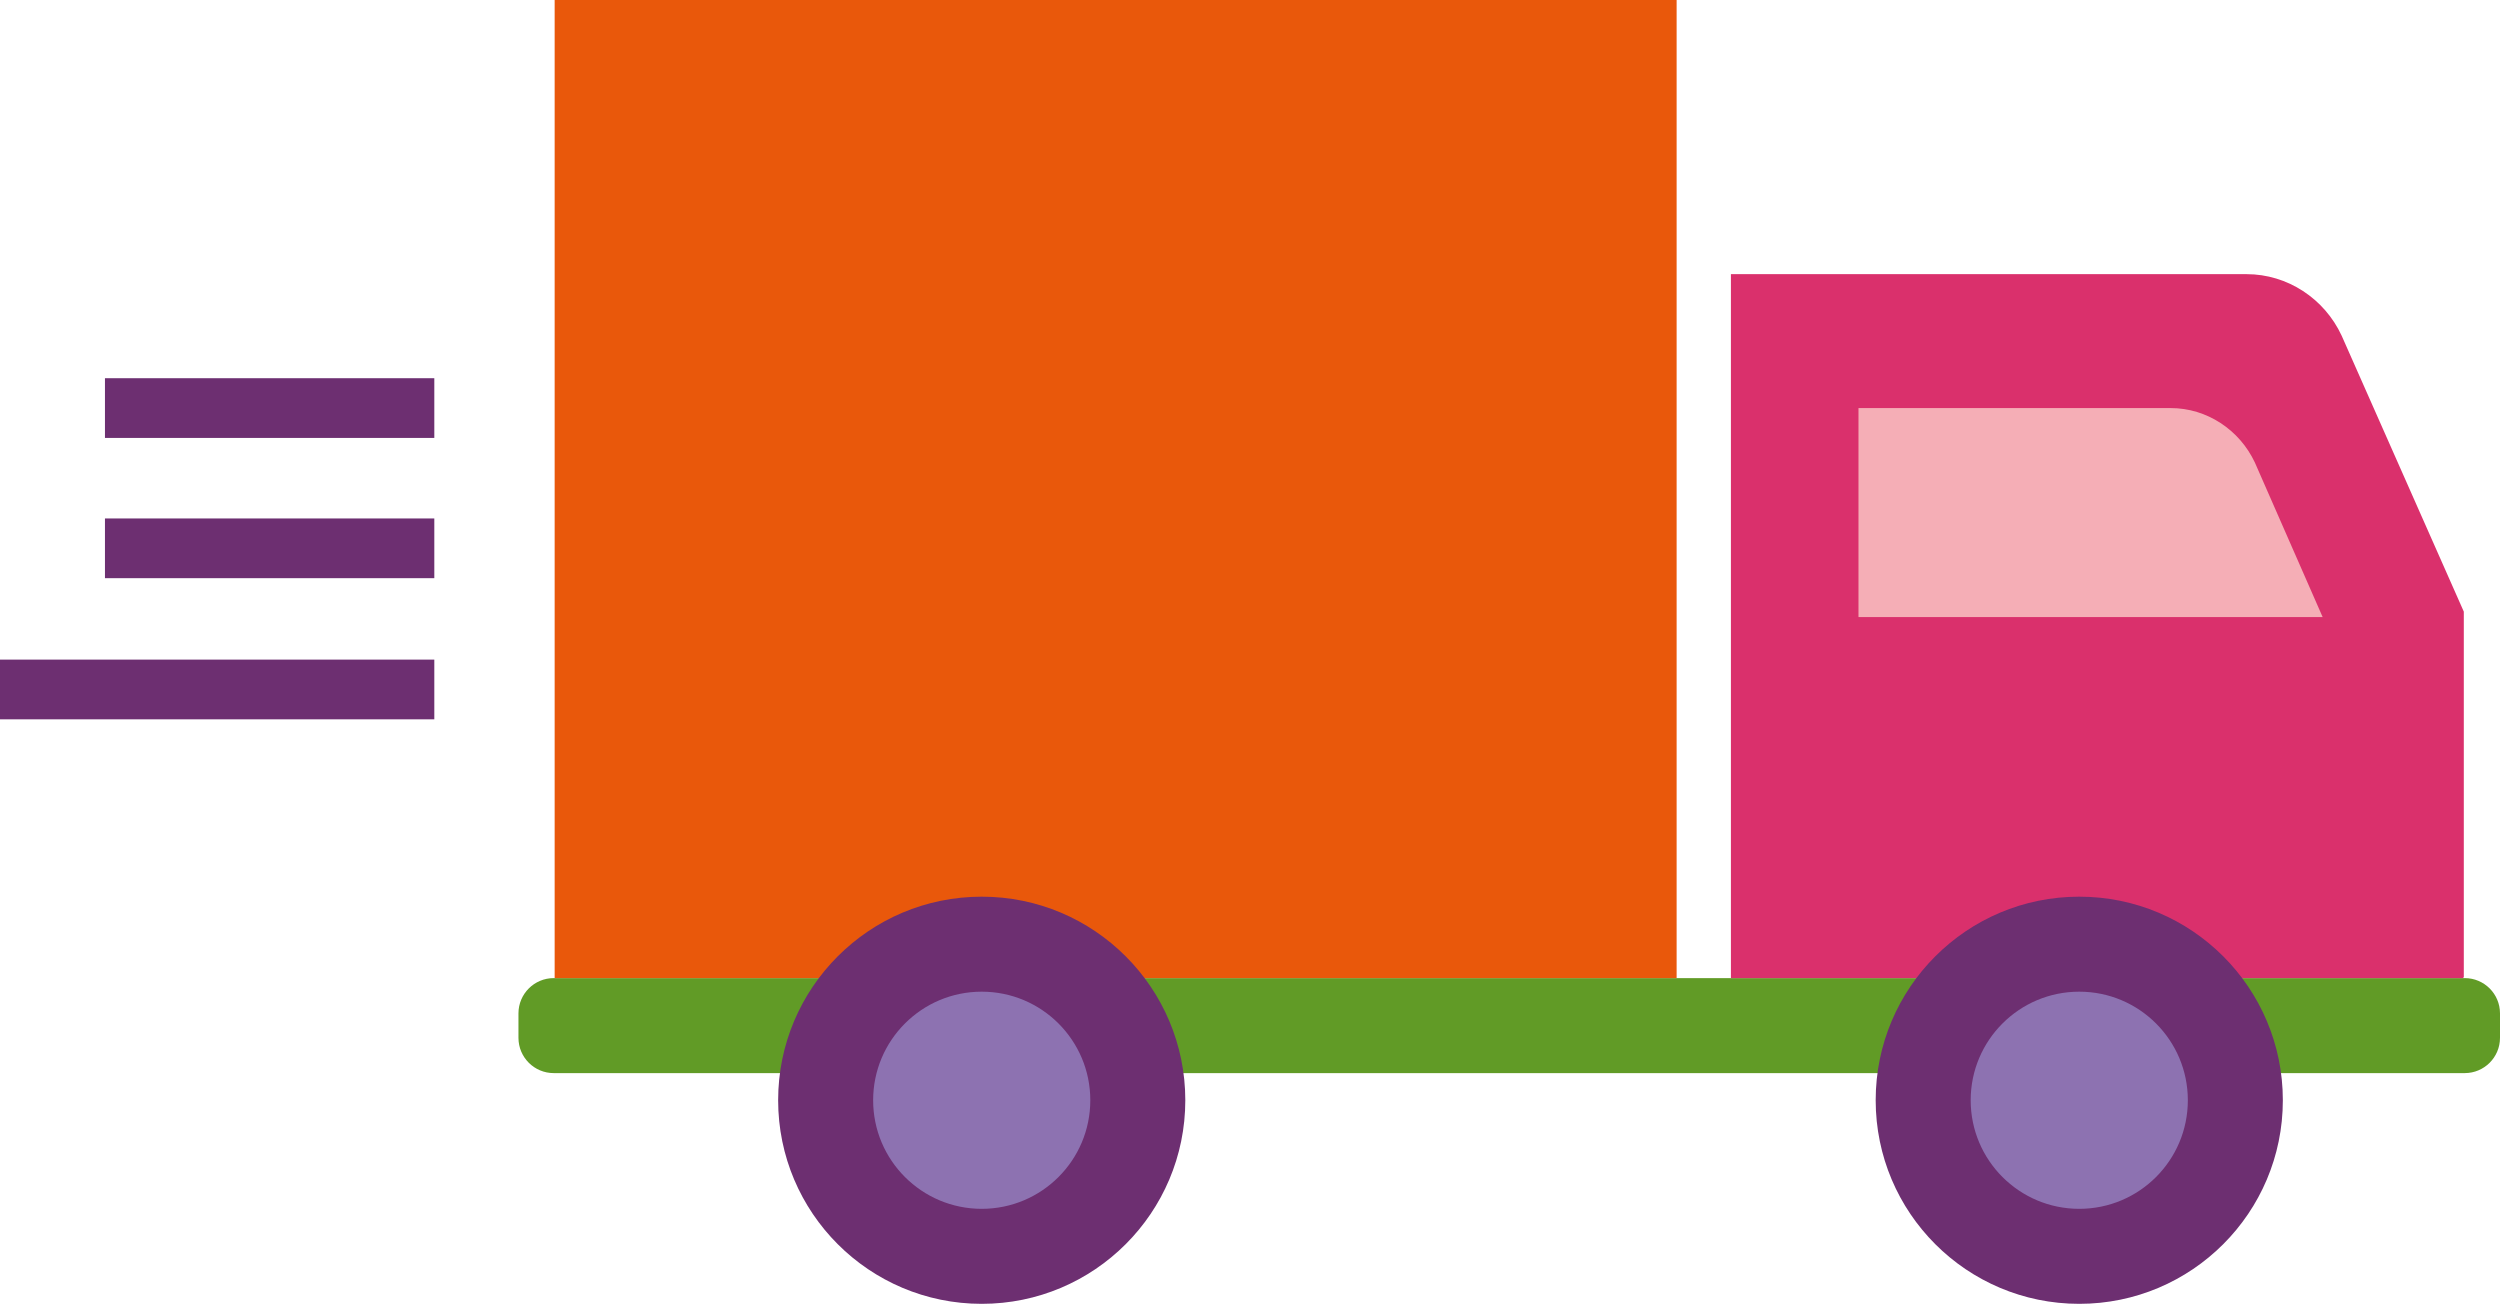
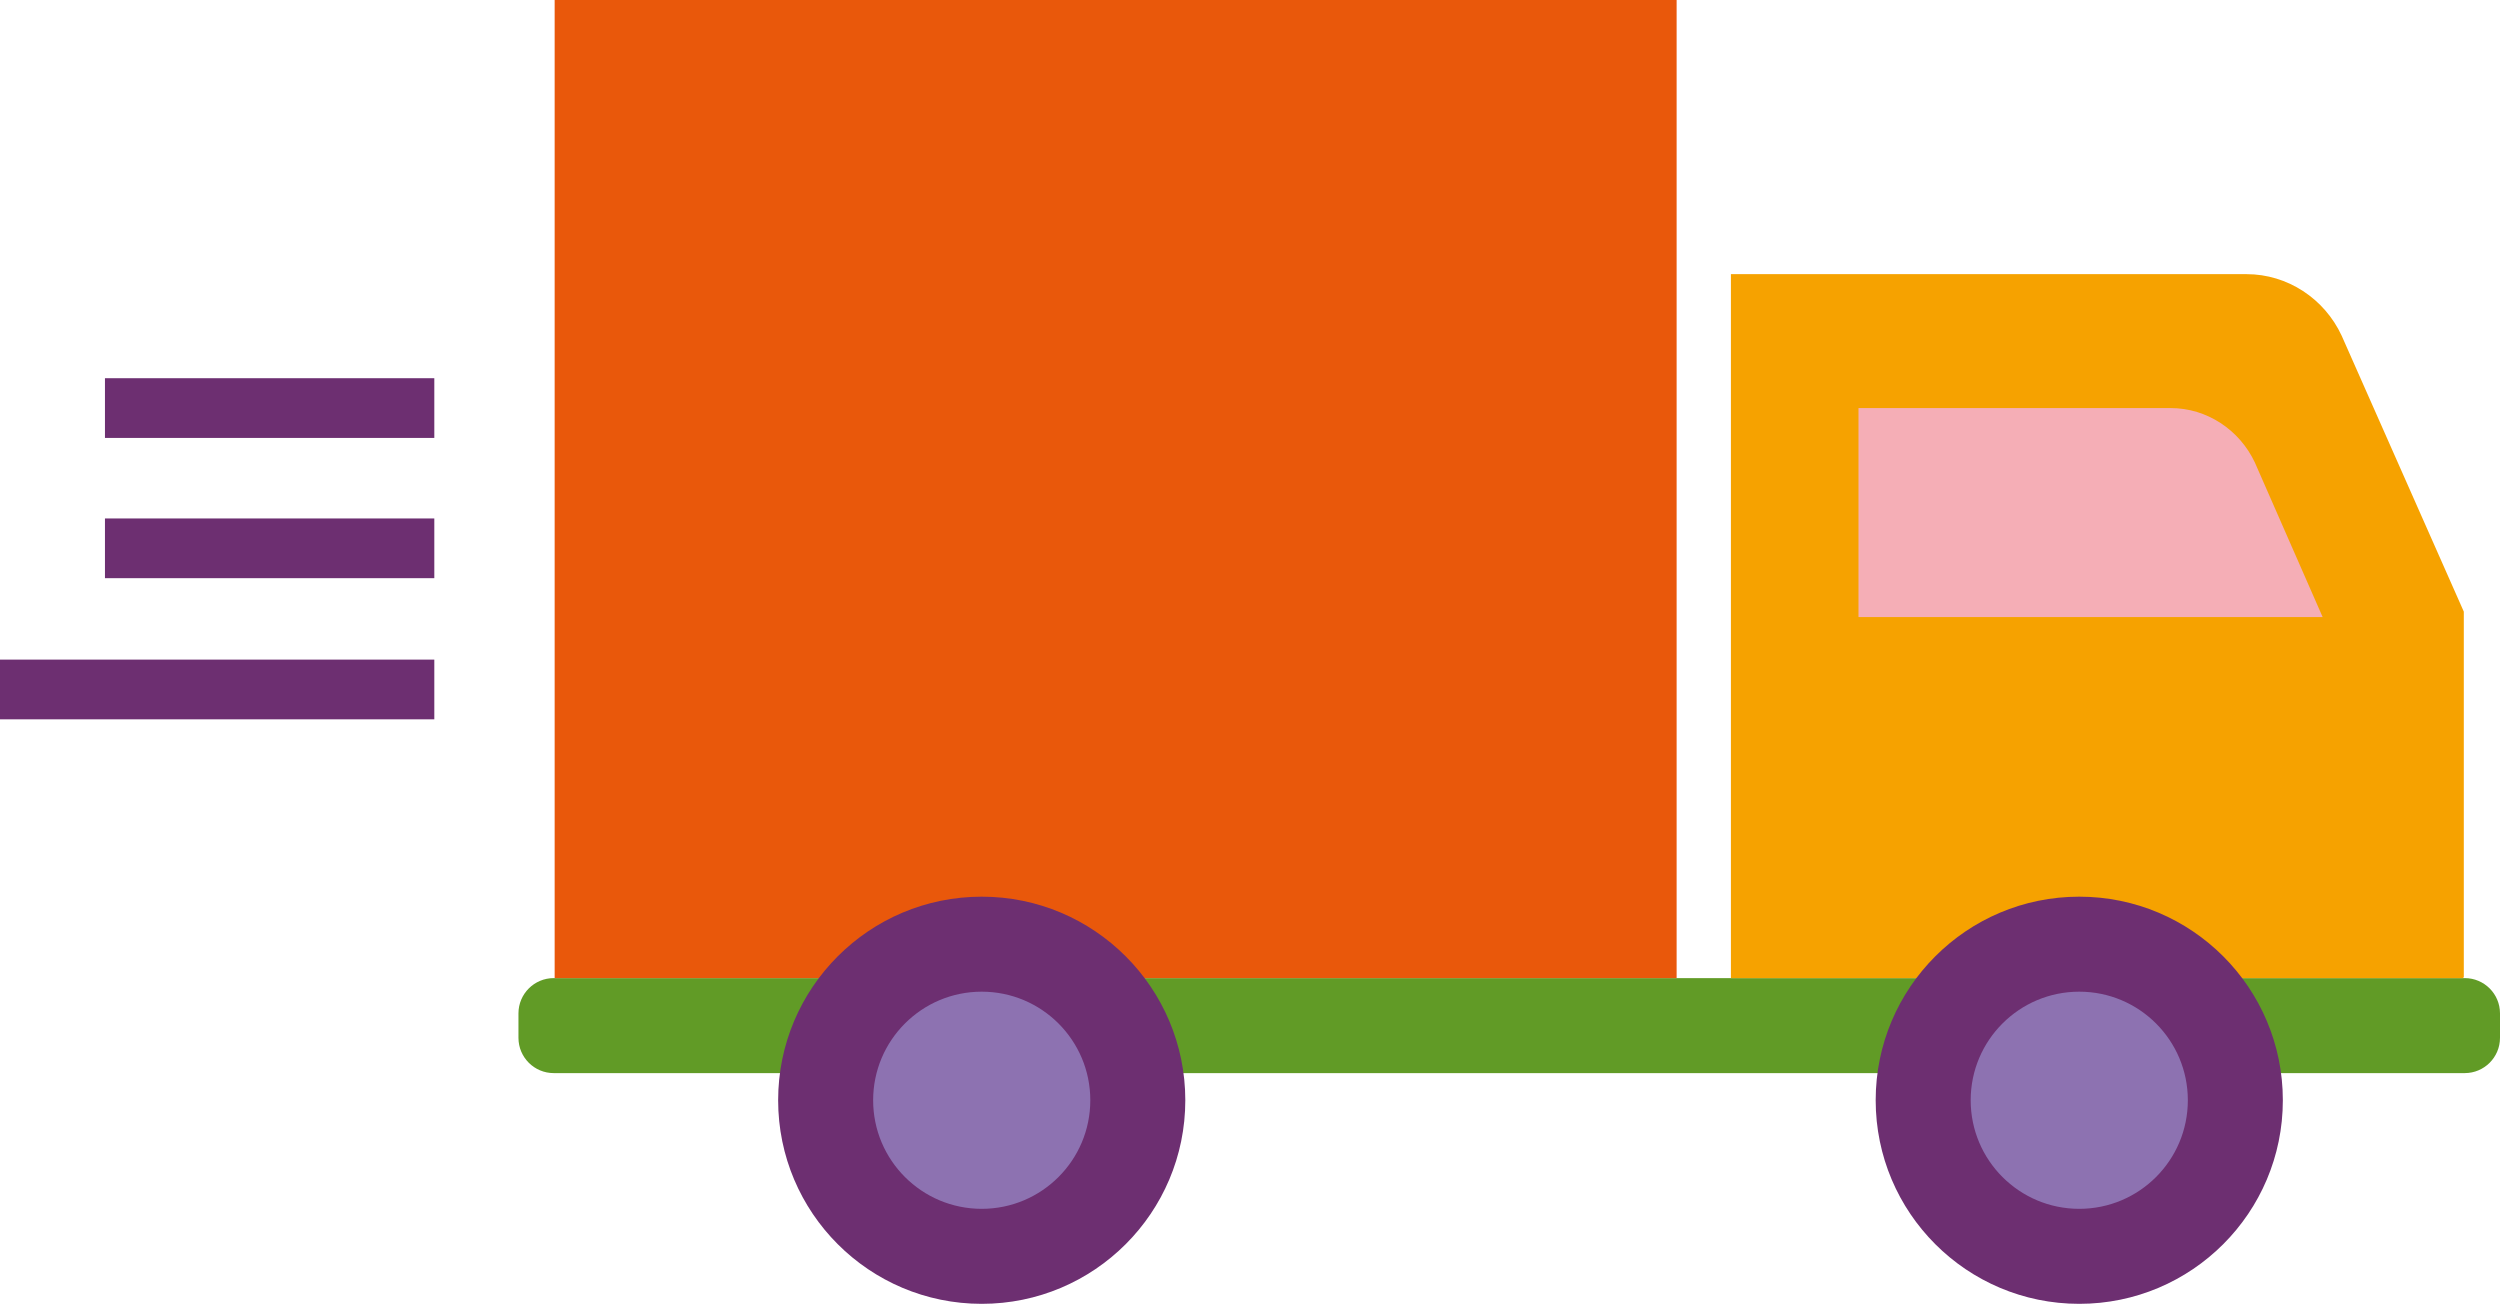
<svg xmlns="http://www.w3.org/2000/svg" id="uuid-e02d79b9-0b0b-4ca9-a671-2eb295bbe48f" data-name="Laag 1" viewBox="0 0 27.63 14.42">
  <defs>
-     <style>      .uuid-c2fdad7c-00ba-4f18-b643-d5c01895d4ec {        fill: #619b26;      }      .uuid-c2fdad7c-00ba-4f18-b643-d5c01895d4ec, .uuid-25b50279-f296-4f3c-b7b1-a5173c8a7016, .uuid-d0667524-d902-4f85-8414-dc389908cc35, .uuid-c81ade4c-5cee-4570-b176-947ce429eab2, .uuid-d72d5706-0c25-42c1-9e10-204f337db83d, .uuid-92367d5f-73a4-47bc-9b0b-7280eb5fb386 {        stroke-width: 0px;      }      .uuid-25b50279-f296-4f3c-b7b1-a5173c8a7016 {        fill: #da306c;      }      .uuid-d0667524-d902-4f85-8414-dc389908cc35 {        fill: #8d72b1;      }      .uuid-c81ade4c-5cee-4570-b176-947ce429eab2 {        fill: #6d2f71;      }      .uuid-d72d5706-0c25-42c1-9e10-204f337db83d {        fill: #e9580b;      }      .uuid-92367d5f-73a4-47bc-9b0b-7280eb5fb386 {        fill: #f5aeb6;      }    </style>
+     <style>      .uuid-c2fdad7c-00ba-4f18-b643-d5c01895d4ec {        fill: #619b26;      }      .uuid-c2fdad7c-00ba-4f18-b643-d5c01895d4ec, .uuid-25b50279-f296-4f3c-b7b1-a5173c8a7016, .uuid-d0667524-d902-4f85-8414-dc389908cc35, .uuid-c81ade4c-5cee-4570-b176-947ce429eab2, .uuid-d72d5706-0c25-42c1-9e10-204f337db83d, .uuid-92367d5f-73a4-47bc-9b0b-7280eb5fb386 {        stroke-width: 0px;      }      .uuid-25b50279-f296-4f3c-b7b1-a5173c8a7016 {        fill: #F6A200;      }      .uuid-d0667524-d902-4f85-8414-dc389908cc35 {        fill: #8d72b1;      }      .uuid-c81ade4c-5cee-4570-b176-947ce429eab2 {        fill: #6d2f71;      }      .uuid-d72d5706-0c25-42c1-9e10-204f337db83d {        fill: #e9580b;      }      .uuid-92367d5f-73a4-47bc-9b0b-7280eb5fb386 {        fill: #f5aeb6;      }    </style>
  </defs>
  <rect class="uuid-c2fdad7c-00ba-4f18-b643-d5c01895d4ec" x="5.73" y="10.81" width="21.9" height="1.05" rx=".39" ry=".39" />
  <rect class="uuid-d72d5706-0c25-42c1-9e10-204f337db83d" x="6.13" width="12.4" height="10.81" />
  <path class="uuid-25b50279-f296-4f3c-b7b1-a5173c8a7016" d="m27.22,10.81h-8.09V3.03s0,0,0,0h5.7c.45,0,.86.27,1.05.68l1.35,3.05v4.04Z" />
  <path class="uuid-92367d5f-73a4-47bc-9b0b-7280eb5fb386" d="m20.54,6.82v-2.31h3.45c.4,0,.76.24.93.6l.75,1.71h-5.13Z" />
  <circle class="uuid-c81ade4c-5cee-4570-b176-947ce429eab2" cx="10.85" cy="12.16" r="2.25" />
  <circle class="uuid-d0667524-d902-4f85-8414-dc389908cc35" cx="10.85" cy="12.16" r="1.2" />
  <circle class="uuid-c81ade4c-5cee-4570-b176-947ce429eab2" cx="22.98" cy="12.16" r="2.25" />
  <rect class="uuid-c81ade4c-5cee-4570-b176-947ce429eab2" x="1.16" y="4.18" width="3.64" height=".66" />
  <rect class="uuid-c81ade4c-5cee-4570-b176-947ce429eab2" x="1.16" y="5.73" width="3.64" height=".66" />
  <rect class="uuid-c81ade4c-5cee-4570-b176-947ce429eab2" y="7.29" width="4.8" height=".66" />
  <circle class="uuid-d0667524-d902-4f85-8414-dc389908cc35" cx="22.98" cy="12.16" r="1.2" />
</svg>
